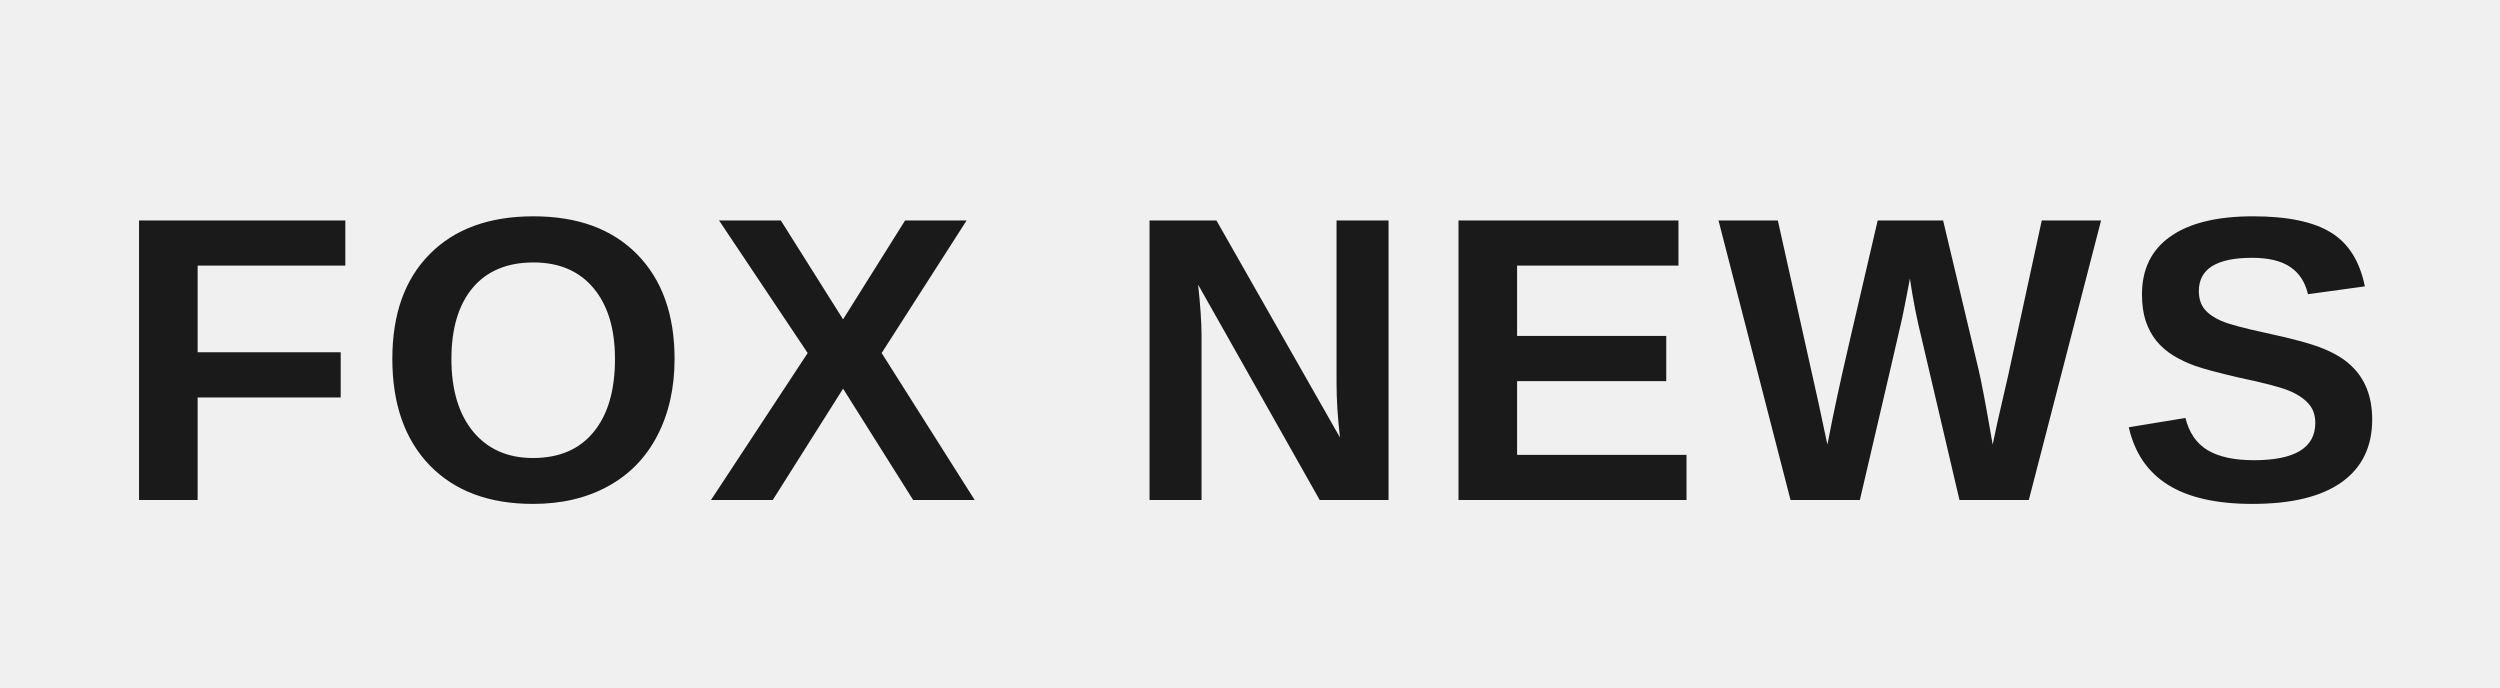
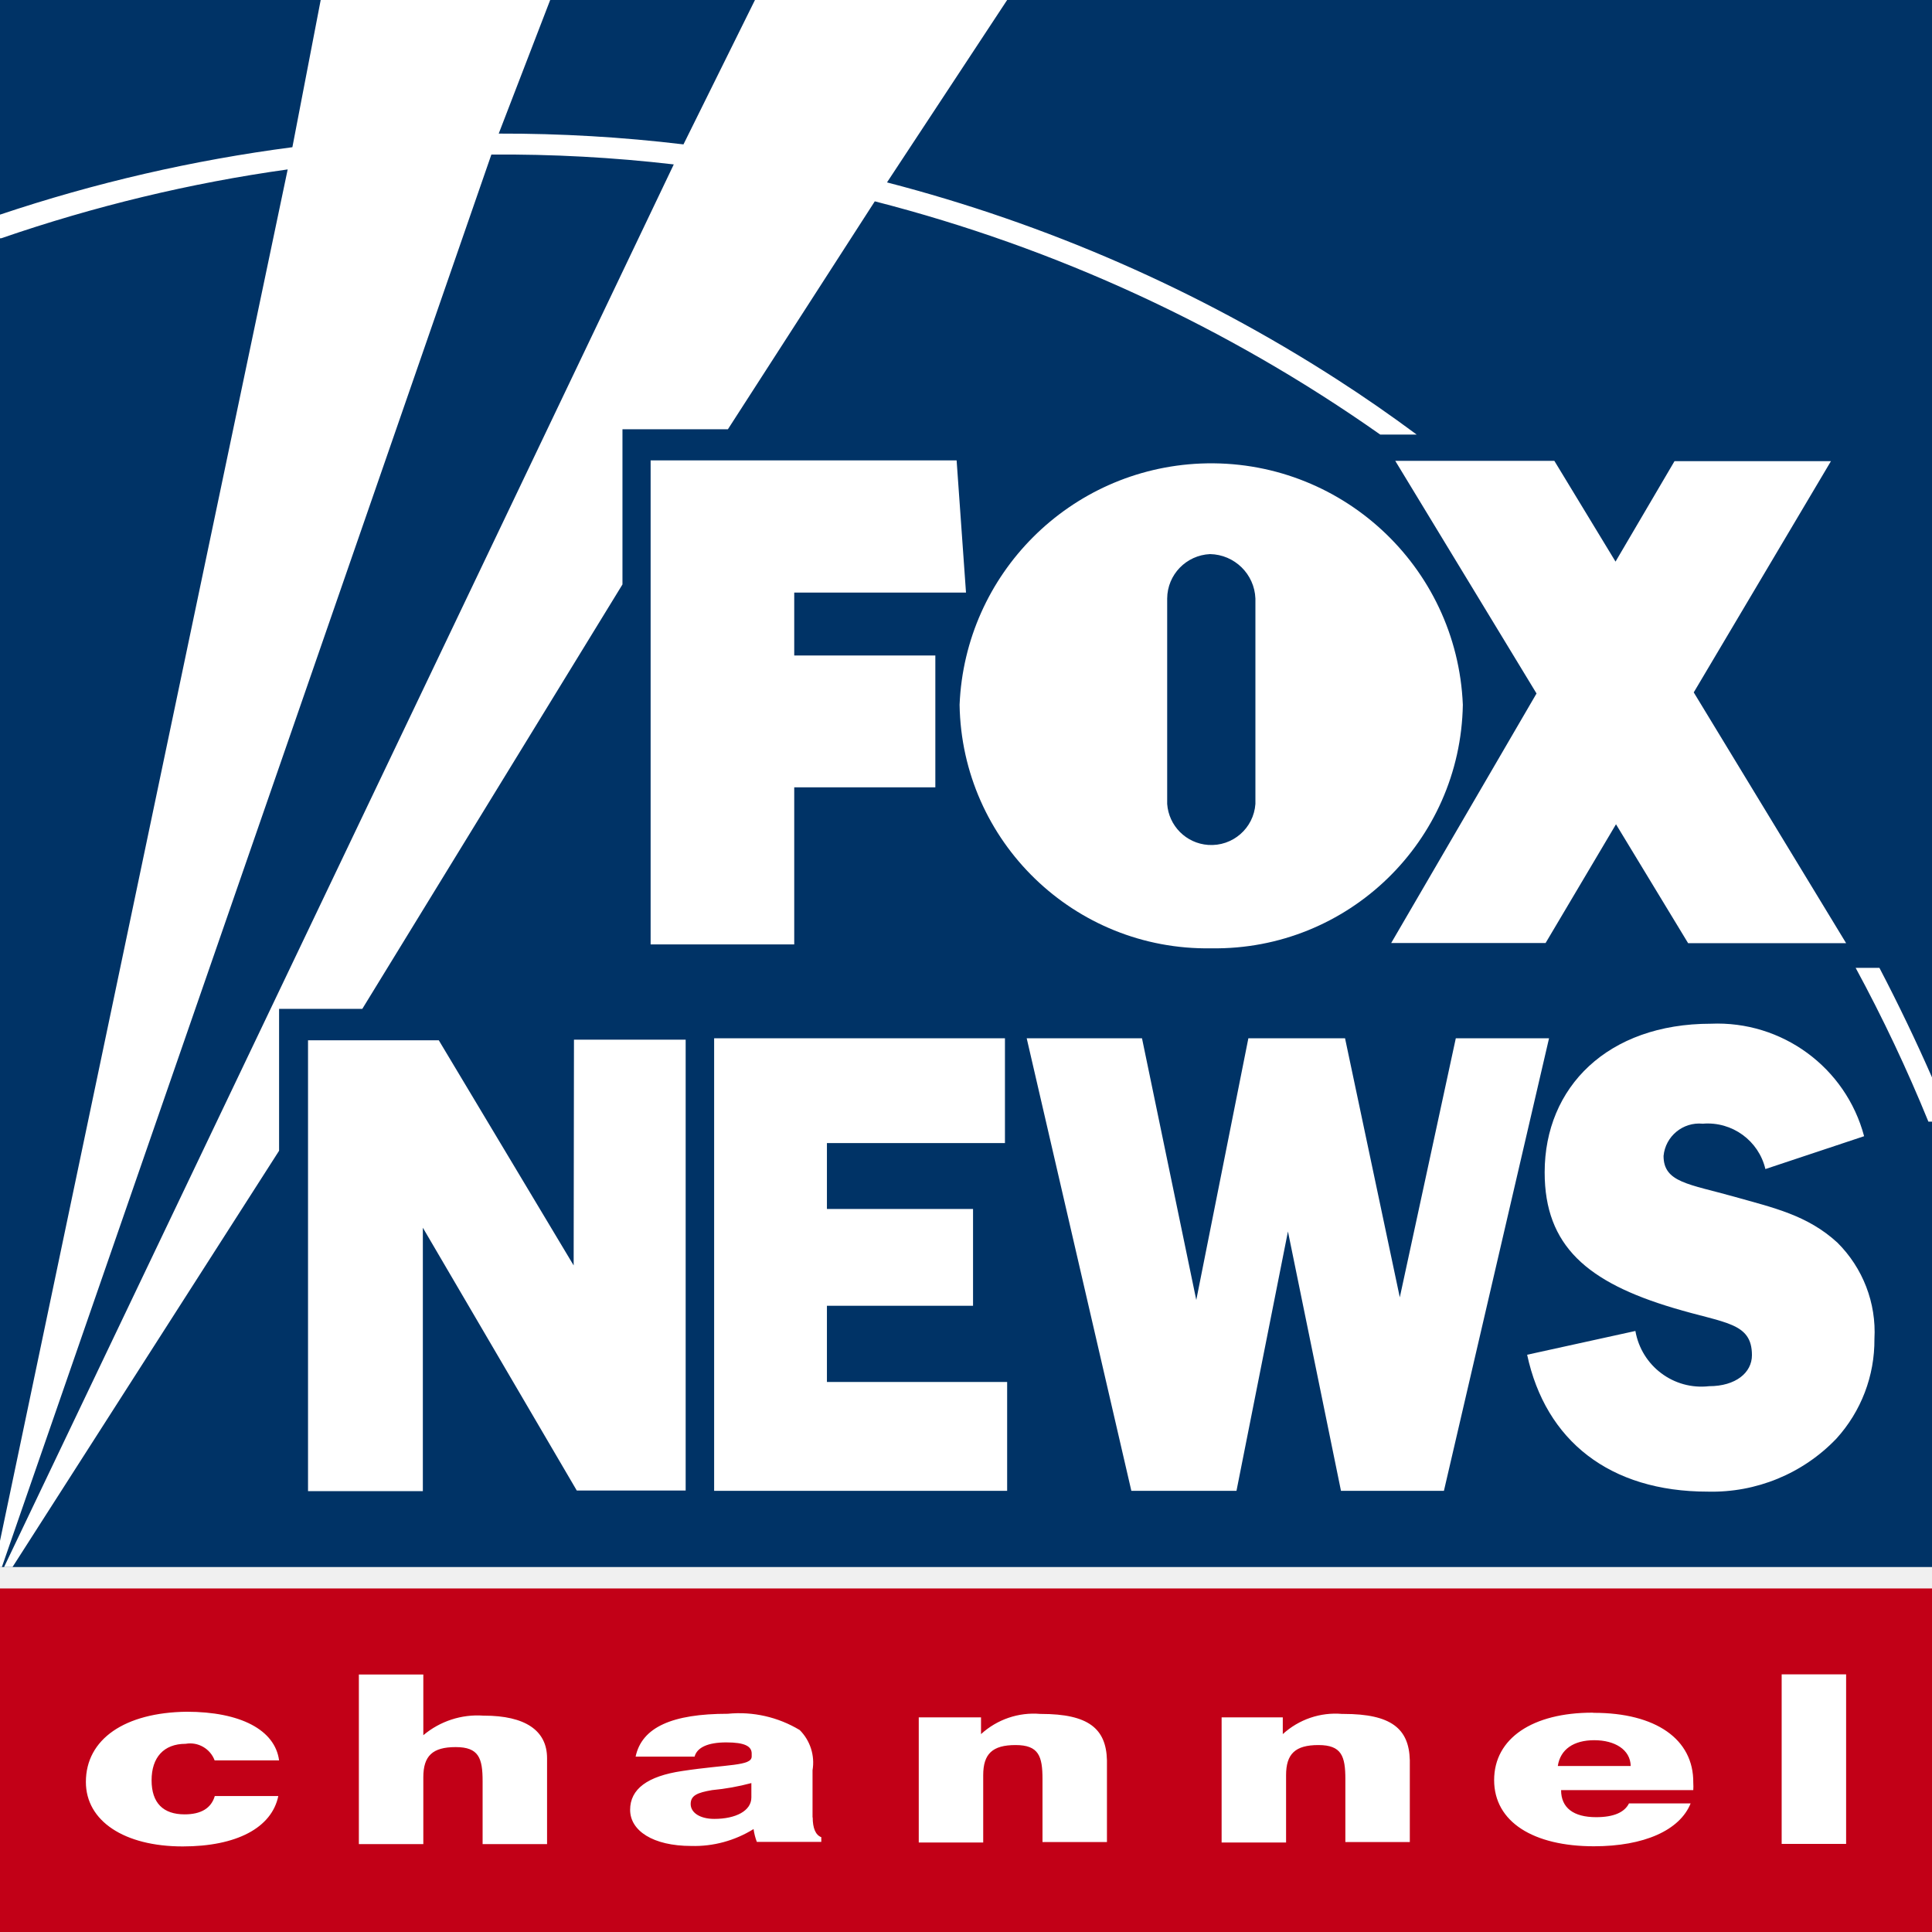
- <svg xmlns="http://www.w3.org/2000/svg" viewBox="0 0 160 44">
-   <text x="80" y="32" font-family="Arial,Helvetica,sans-serif" font-size="26" font-weight="900" text-anchor="middle" fill="#1a1a1a" letter-spacing="1">FOX NEWS</text>
+ <svg xmlns="http://www.w3.org/2000/svg" version="1.1" id="fox-news-channel" x="0px" y="0px" viewBox="0 0 1235 1235" style="enable-background:new 0 0 1235 1235;" xml:space="preserve">
+   <style type="text/css">
+ 	.st0{fill:#003366;}
+ 	.st1{fill:#C20017;}
+ 	.st2{fill:#FFFFFF;}
+ </style>
+   <g>
+     <path id="bg-top" class="st0" d="M0,0h1235v1001.7H0V0z" />
+     <path id="bg-bottom" class="st1" d="M0,1015.4h1235V1235H0V1015.4z" />
+     <path id="kliegs" class="st2" d="M1235,717h-2.3c-13.7-33.6-29.2-66.4-46.5-98.3h15.2c12,23,23.2,46.3,33.6,70V717z M0,137.2   c60.8-20.4,123.3-34.8,186.9-43.1L205,0h146.7l-32.9,85.4c39.5-0.1,78.9,2.2,118.1,6.9L482.6,0h161.2L567,116.6   c101.9,26.4,198.9,68.8,287.3,125.7c17.6,11.3,34.7,23.2,51.3,35.5h-23.3C784.6,209,675.1,158.4,559.2,128.7l-93.9,145.7h-67.4   v99.2L231.6,644.9h-53.2v90.7L8,1001.7H2.6l428.1-896.6c-38.7-4.5-77.7-6.6-116.6-6.3L1.2,1001.7H0 M0,985l183.9-876.7   c-62.3,8.7-123.6,23.5-183.1,44H0 M8,1001.7L8,1001.7z M2.5,1001.7L2.5,1001.7z M637.4,0L637.4,0z" />
+     <path id="fox-news" class="st2" d="M507.7,503.3h90.2v-84.3h-90.2v-40.2h109.8l-6-84.5H415.9v309.4h91.8V503.3z M889.3,602.8H988   l45-75.9l46.1,76h101l-97.4-160.3l87.7-147.8h-100l-37.7,64.2l-39.1-64.4H891.9l90.3,148.7L889.3,602.8z M774.5,606.2   c87.3,1.2,159.1-68.4,160.6-155.7c-3.7-88.8-78.6-157.8-167.5-154.2c-83.7,3.5-150.7,70.5-154.2,154.2   c1.4,87.4,73.4,157.1,160.8,155.7H774.5z M746.1,382.6c0.1-15.3,12.2-27.7,27.4-28.4c15.7,0.3,28.4,12.8,29,28.4v131.3   c-1.1,15.6-14.6,27.3-30.2,26.2c-14.1-1-25.2-12.2-26.2-26.2V382.6z M528.6,834.7H622v-61.9h-93.4v-42.1h113.8v-67H456.5V953h187.3   v-69.6H528.6V834.7z M930.6,663.7l-35.8,165.6l-35-165.6h-61.8L764.7,831L730,663.7h-73.7L723.2,953h67.2l32.9-165.8L857.2,953H923   l67.2-289.3L930.6,663.7z M1174.6,794.4c-19.2-17.7-41.2-22.4-65.9-29.4c-29.2-8.2-45.3-9.1-45.3-26.1c1.2-12.6,12.4-21.8,25-20.6   c0.1,0,0.2,0,0.2,0c18.6-1.5,35.6,10.8,39.9,29l63.1-21c-11.7-44-52.5-73.9-98-71.9c-65.9,0-106.2,40.5-106.2,95   c0,47.1,27.4,70.3,82.3,86.7c32.8,9.9,50.2,9.1,50.2,30.2c0,11.1-10.3,19.8-27.4,19.8c-22.6,2.6-43.2-12.9-47.1-35.3L976.2,866   c11.8,54.9,52.7,87.5,115.4,87.5c31,0.8,60.9-11.5,82.3-33.9c15.8-17.4,24.5-40.1,24.3-63.7c1.3-23-7.4-45.4-23.7-61.6H1174.6z    M366.7,808.9L280.5,665h-83.6v288.2h73.4V784.8l98.4,168h69.6V664.6h-71.4L366.7,808.9z" />
+     <path id="channel" class="st2" d="M118.7,1114.7c7.9-1.4,15.7,3.1,18.5,10.6h41.2c-2.6-19.5-24.7-31.1-59.1-31.1   c-39.4,0.5-64.4,17.4-64.4,44.9c0,25,24.6,41.2,61.9,41.2c34.4,0,56.9-11.9,61.1-32.2h-40.6c-2.3,7.8-8.8,11.7-19.3,11.7   c-13.7,0-21.1-7.3-21.1-21.8S104.6,1114.7,118.7,1114.7z M519.4,1161.9v-30.3c1.6-9.4-1.5-19-8.2-25.7c-13.8-8.3-29.9-12-46-10.4   c-35.5,0-54.9,8.6-58.9,27.4h37.7c1.6-5.9,8.5-9.1,20.3-9.1c11.8,0,16.2,2.5,16.2,7.1v1.9c0,6.2-15.5,4.9-44.5,9.3   c-22.1,3.3-33.2,11.5-33.2,24.8c0,13.3,14.5,23.1,39.1,23.1c14,0.4,27.9-3.4,39.8-10.8c0.4,2.8,1.1,5.6,2.1,8.2H525v-3   c-3.6-1.4-5.5-5.6-5.5-12.8L519.4,1161.9z M480.3,1149c0,8.5-9.9,13.7-23.7,13.7c-9.2,0-15.1-4-15.1-9.5s4.3-7.3,13.7-8.9   c8.5-0.8,16.9-2.3,25.1-4.5V1149z M665,1095.6c-13.9-1.2-27.6,3.5-37.9,12.9v-10.7h-39.8v80h41.2v-43c0-13.7,5.9-19.3,20.7-19.3   s17.2,7.1,17.2,21.8v40.2h41.2v-52.3c-0.5-20.2-11.8-29.6-42.1-29.6L665,1095.6z M309,1096.7c-13.9-1-27.7,3.5-38.4,12.5v-38.8   h-41.2v108.4h41.2v-42.7c0-13.7,5.9-19.3,20.7-19.3c14.8,0,17.2,7.1,17.2,21.8v40.2h41.2v-54.9c0-17.8-14.1-27.2-40.3-27.2   L309,1096.7z M857.9,1095.6c-13.9-1.2-27.6,3.5-37.9,12.9v-10.7h-39.1v80h41.2v-43c0-13.7,5.9-19.3,20.7-19.3   c14.8,0,17.2,7.1,17.2,21.8v40.2h41.2v-52.3c-0.5-20.2-11.9-29.6-42.3-29.6L857.9,1095.6z M1017.9,1094.8   c-38.1,0-62.8,16.3-62.8,43.1c0,26.8,25.2,42.3,63.8,42.3c32,0,54.9-10.2,61.8-27.4h-39.4c-2.9,5.8-9.9,8.8-21,8.8   c-14.5,0-22.4-6-22.4-17.3h84.5c0.1-1.6,0.1-3.1,0-4.7c0.3-28-24.2-44.7-63.5-44.7L1017.9,1094.8z M995.8,1128.9   c1.6-10.7,10.2-16.5,23.3-16.5s23.1,6,23.3,16.5H995.8z M1138.9,1070.3v108.4h41.2v-108.4H1138.9z" />
+   </g>
</svg>
